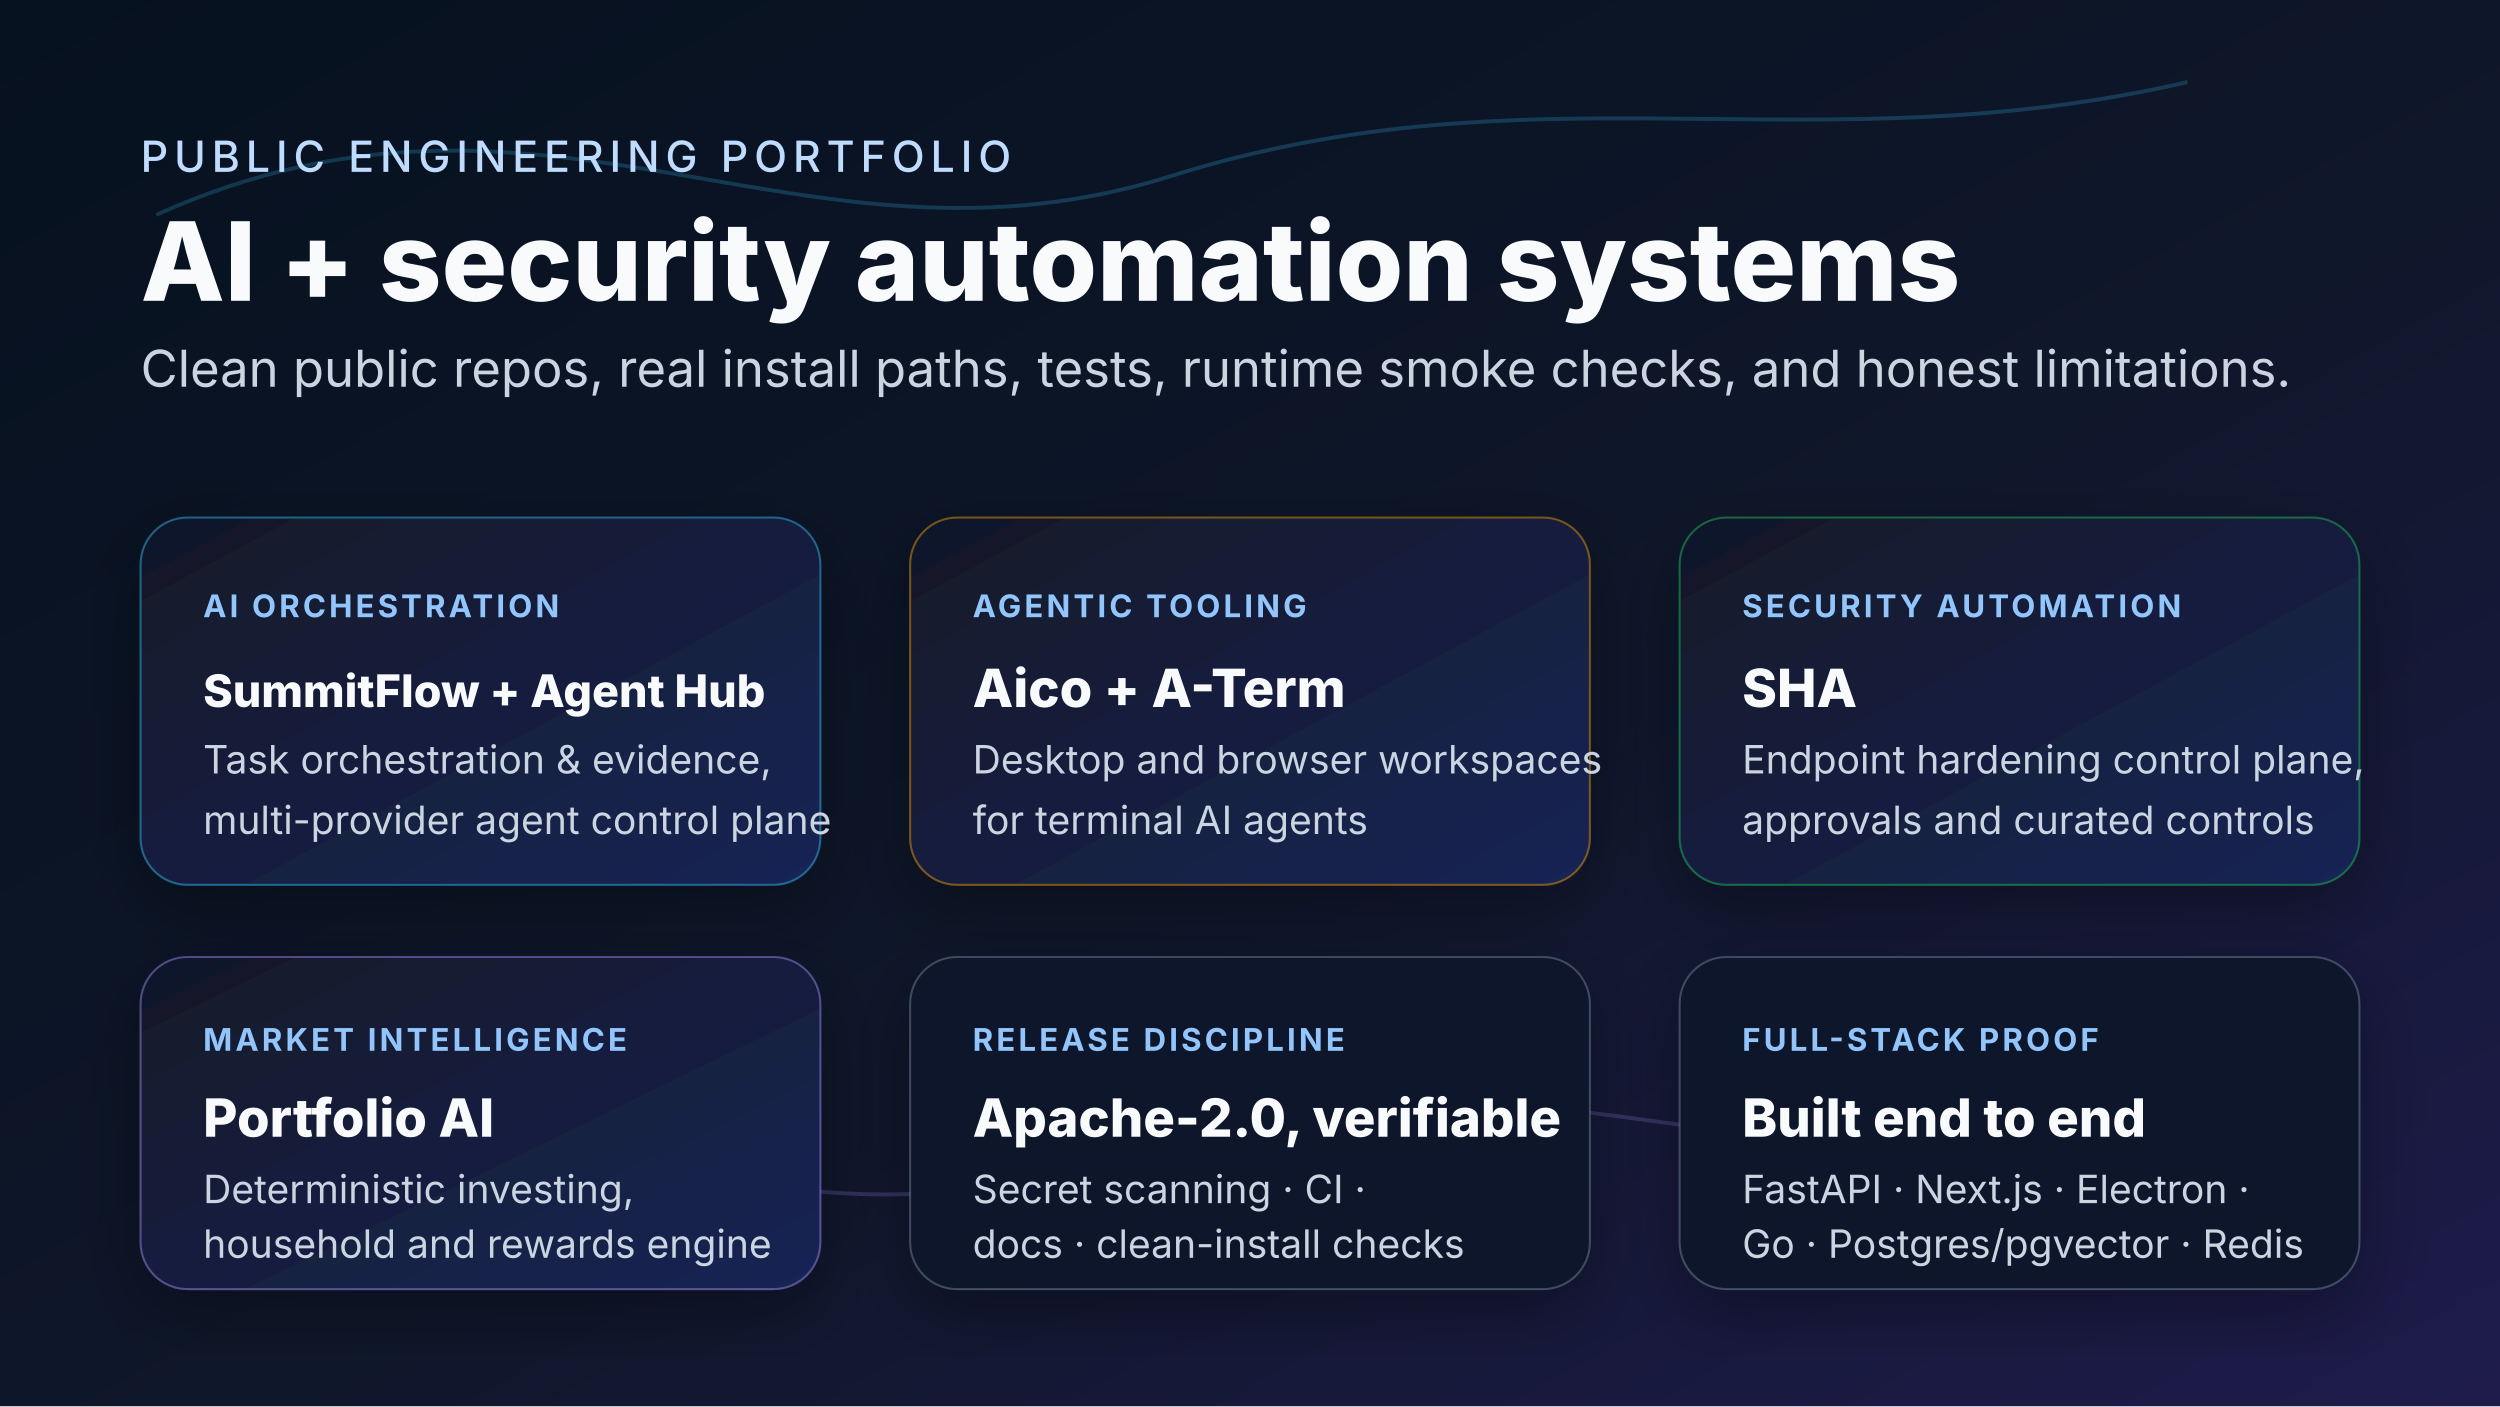
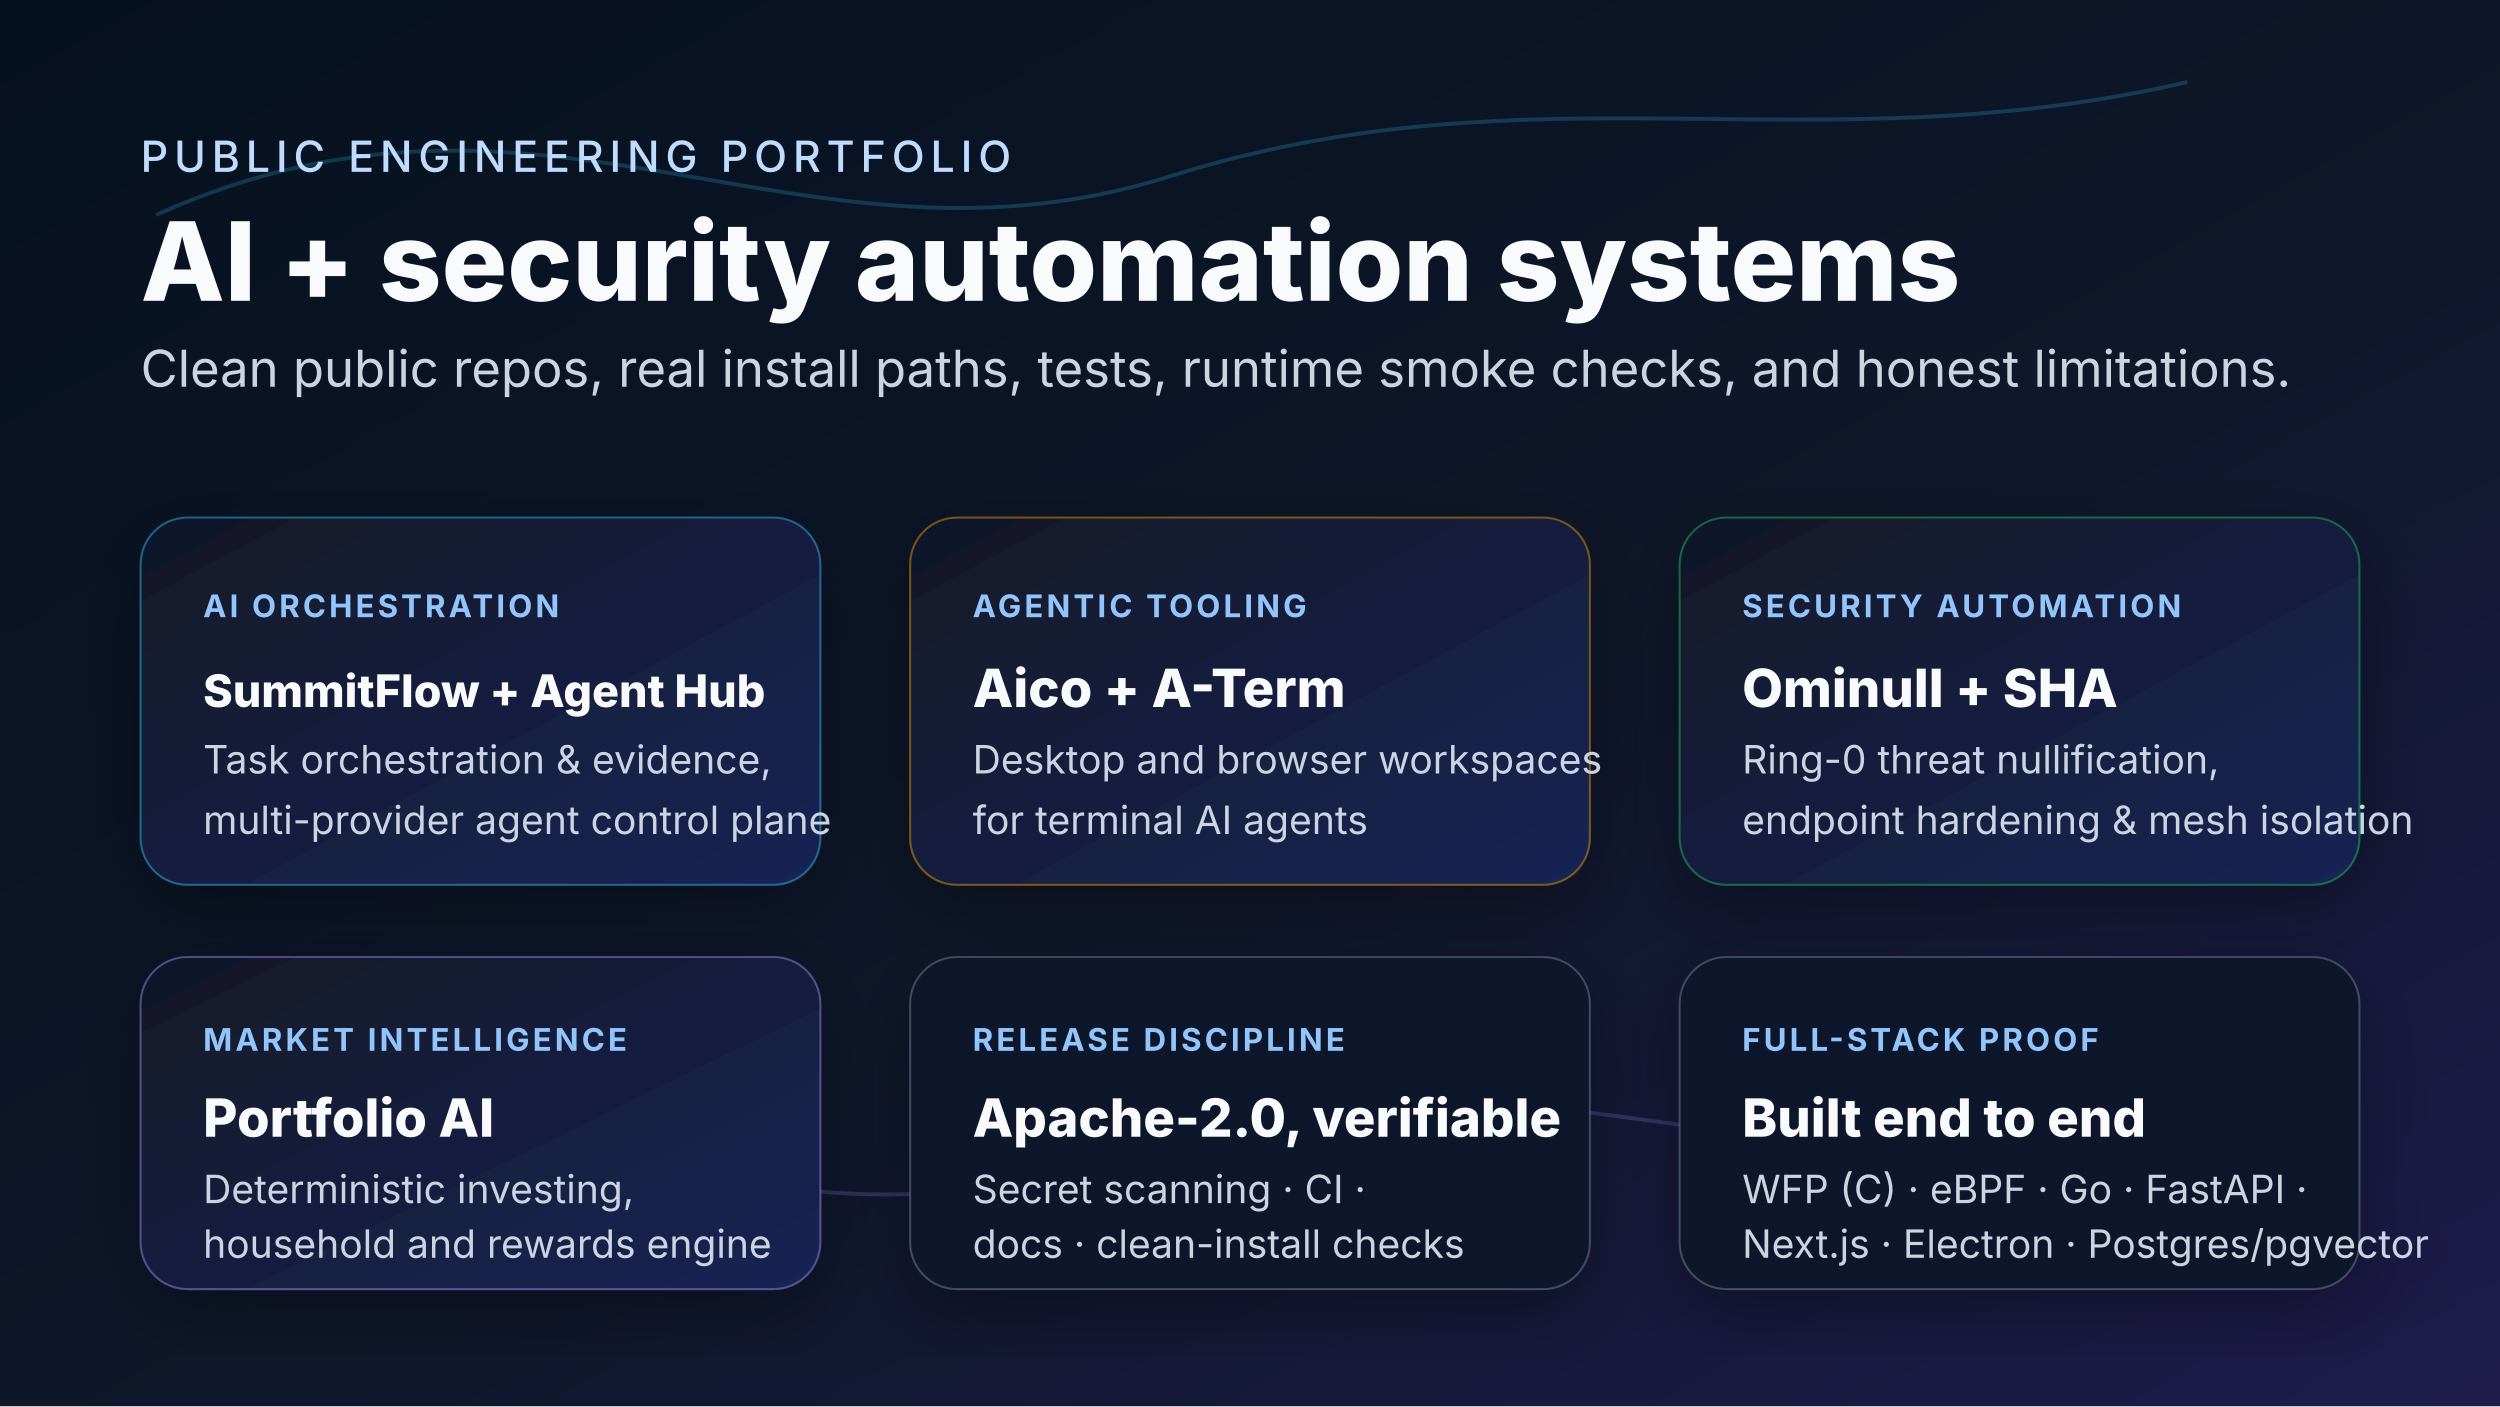
<svg xmlns="http://www.w3.org/2000/svg" width="1280" height="720" viewBox="0 0 1280 720" role="img" aria-labelledby="title desc">
  <defs>
    <linearGradient id="bg" x1="0" y1="0" x2="1" y2="1">
      <stop offset="0" stop-color="#06111f" />
      <stop offset="0.55" stop-color="#0f172a" />
      <stop offset="1" stop-color="#1e1b4b" />
    </linearGradient>
    <linearGradient id="card" x1="0" y1="0" x2="1" y2="1">
      <stop offset="0" stop-color="#111827" />
      <stop offset="1" stop-color="#172554" />
    </linearGradient>
    <filter id="shadow" x="-20%" y="-20%" width="140%" height="140%">
      <feDropShadow dx="0" dy="12" stdDeviation="18" flood-color="#000000" flood-opacity="0.35" />
    </filter>
    <style>
      .small { font: 500 22px Inter, Arial, sans-serif; fill: #bfdbfe; letter-spacing: 3px; }
      .title { font: 800 56px Inter, Arial, sans-serif; fill: #f8fafc; }
      .sub { font: 400 26px Inter, Arial, sans-serif; fill: #cbd5e1; }
      .card-title { font: 800 27px Inter, Arial, sans-serif; fill: #f8fafc; }
      .card-text { font: 400 20px Inter, Arial, sans-serif; fill: #cbd5e1; }
      .tag { font: 700 16px Inter, Arial, sans-serif; fill: #93c5fd; letter-spacing: 1.6px; }
    </style>
  </defs>
  <rect width="1280" height="720" fill="url(#bg)" />
  <path d="M80 110 C280 20 410 150 600 90 C785 32 930 86 1120 42" fill="none" stroke="#38bdf8" stroke-width="2" opacity="0.22" />
  <path d="M90 610 C260 530 390 660 570 590 C780 510 920 640 1160 560" fill="none" stroke="#a78bfa" stroke-width="2" opacity="0.22" />
  <text x="72" y="88" class="small">PUBLIC ENGINEERING PORTFOLIO</text>
  <text x="72" y="154" class="title">AI + security automation systems</text>
  <text x="72" y="198" class="sub">Clean public repos, real install paths, tests, runtime smoke checks, and honest limitations.</text>
  <g filter="url(#shadow)">
    <rect x="72" y="265" width="348" height="188" rx="24" fill="url(#card)" stroke="#38bdf8" stroke-opacity="0.45" />
    <text x="104" y="316" class="tag">AI ORCHESTRATION</text>
    <text x="104" y="362" class="card-title" style="font-size:23px">SummitFlow + Agent Hub</text>
    <text x="104" y="396" class="card-text">Task orchestration &amp; evidence,</text>
    <text x="104" y="427" class="card-text">multi-provider agent control plane</text>
  </g>
  <g filter="url(#shadow)">
    <rect x="466" y="265" width="348" height="188" rx="24" fill="url(#card)" stroke="#f59e0b" stroke-opacity="0.45" />
    <text x="498" y="316" class="tag">AGENTIC TOOLING</text>
    <text x="498" y="362" class="card-title">Aico + A-Term</text>
    <text x="498" y="396" class="card-text">Desktop and browser workspaces</text>
    <text x="498" y="427" class="card-text">for terminal AI agents</text>
  </g>
  <g filter="url(#shadow)">
    <rect x="860" y="265" width="348" height="188" rx="24" fill="url(#card)" stroke="#22c55e" stroke-opacity="0.45" />
    <text x="892" y="316" class="tag">SECURITY AUTOMATION</text>
-     <text x="892" y="362" class="card-title">SHA</text>
-     <text x="892" y="396" class="card-text">Endpoint hardening control plane,</text>
-     <text x="892" y="427" class="card-text">approvals and curated controls</text>
+     <text x="892" y="362" class="card-title">Ominull + SHA</text>
+     <text x="892" y="396" class="card-text">Ring-0 threat nullification,</text>
+     <text x="892" y="427" class="card-text">endpoint hardening &amp; mesh isolation</text>
  </g>
  <g filter="url(#shadow)">
    <rect x="72" y="490" width="348" height="170" rx="24" fill="url(#card)" stroke="#a78bfa" stroke-opacity="0.45" />
    <text x="104" y="538" class="tag">MARKET INTELLIGENCE</text>
    <text x="104" y="582" class="card-title">Portfolio AI</text>
    <text x="104" y="616" class="card-text">Deterministic investing,</text>
    <text x="104" y="644" class="card-text">household and rewards engine</text>
  </g>
  <g filter="url(#shadow)">
    <rect x="466" y="490" width="348" height="170" rx="24" fill="#0f172a" stroke="#64748b" stroke-opacity="0.55" />
    <text x="498" y="538" class="tag">RELEASE DISCIPLINE</text>
    <text x="498" y="582" class="card-title">Apache-2.0, verifiable</text>
    <text x="498" y="616" class="card-text">Secret scanning · CI ·</text>
    <text x="498" y="644" class="card-text">docs · clean-install checks</text>
  </g>
  <g filter="url(#shadow)">
    <rect x="860" y="490" width="348" height="170" rx="24" fill="#0f172a" stroke="#64748b" stroke-opacity="0.55" />
    <text x="892" y="538" class="tag">FULL-STACK PROOF</text>
    <text x="892" y="582" class="card-title">Built end to end</text>
-     <text x="892" y="616" class="card-text">FastAPI · Next.js · Electron ·</text>
-     <text x="892" y="644" class="card-text">Go · Postgres/pgvector · Redis</text>
+     <text x="892" y="616" class="card-text">WFP (C) · eBPF · Go · FastAPI ·</text>
+     <text x="892" y="644" class="card-text">Next.js · Electron · Postgres/pgvector</text>
  </g>
</svg>
